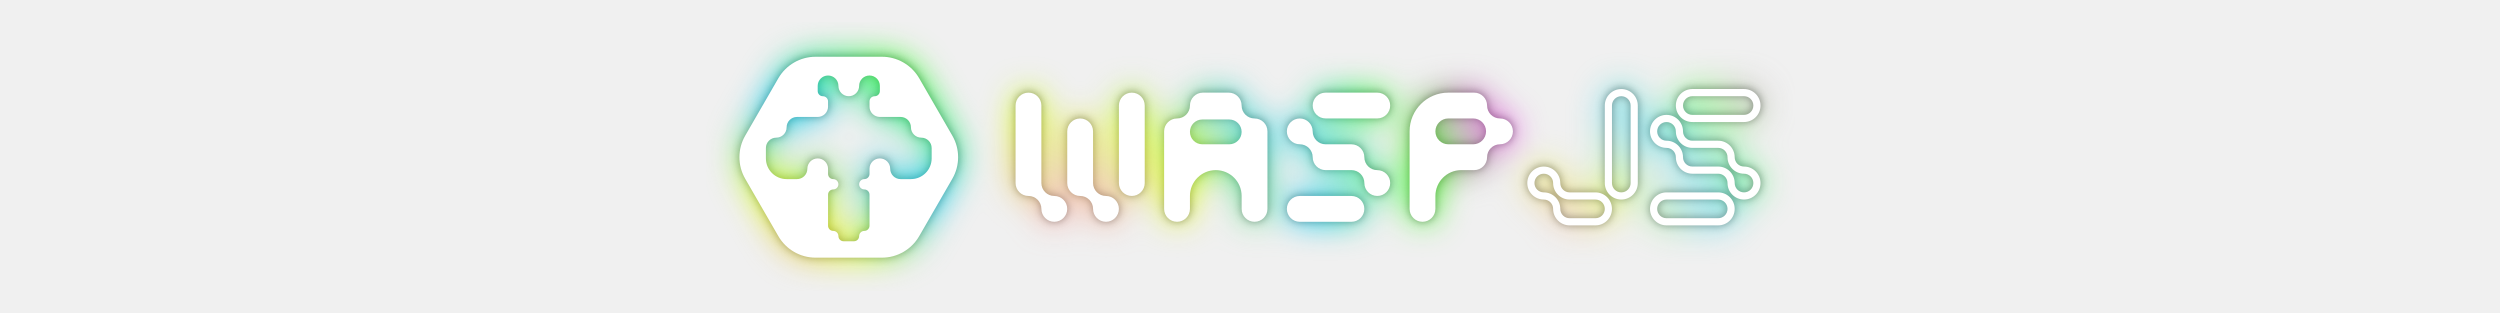
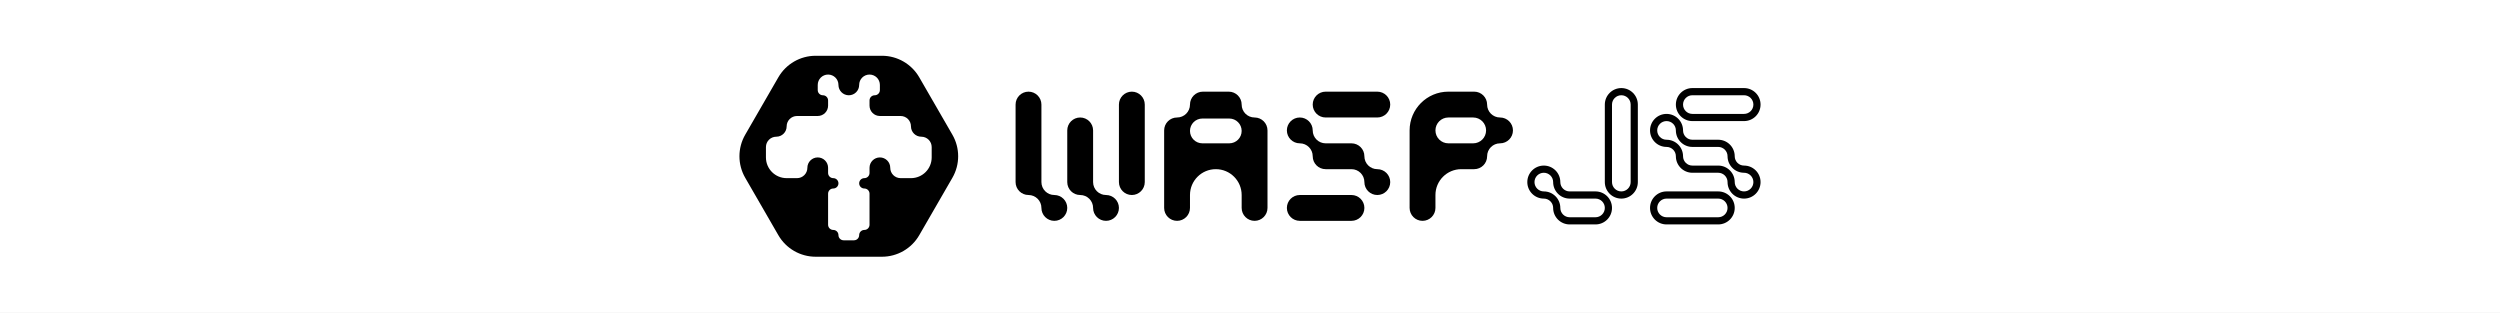
<svg xmlns="http://www.w3.org/2000/svg" width="1200" height="150" viewBox="0 0 1200 150" fill="none">
-   <g filter="url(#filter0_f_187_247)">
-     <path fill-rule="evenodd" clip-rule="evenodd" d="M357.769 64.895C354.077 71.29 354.077 79.169 357.769 85.565L373.681 113.124C377.373 119.52 384.197 123.459 391.582 123.459H423.405C430.79 123.459 437.613 119.52 441.306 113.124L457.217 85.565C460.91 79.169 460.91 71.29 457.217 64.895L441.306 37.335C437.613 30.94 430.79 27 423.405 27H391.582C384.197 27 377.373 30.94 373.681 37.335L357.769 64.895ZM397.552 36.016C394.806 36.016 392.58 38.242 392.58 40.988V43.474C392.58 44.847 393.693 45.961 395.066 45.961C396.439 45.961 397.552 47.074 397.552 48.447V50.933C397.552 53.679 395.326 55.905 392.58 55.905H382.635C379.889 55.905 377.663 58.132 377.663 60.878C377.663 63.624 375.437 65.85 372.69 65.85C369.944 65.85 367.718 68.076 367.718 70.823V75.795C367.718 81.287 372.17 85.74 377.663 85.74H382.635C385.381 85.74 387.608 83.513 387.608 80.767C387.608 78.021 389.834 75.795 392.58 75.795C395.326 75.795 397.552 78.021 397.552 80.767V83.254C397.552 84.627 398.665 85.74 400.039 85.74C401.412 85.74 402.525 86.853 402.525 88.226C402.525 89.599 401.412 90.712 400.039 90.712C398.665 90.712 397.552 91.825 397.552 93.198V108.116C397.552 109.489 398.665 110.602 400.039 110.602C401.412 110.602 402.525 111.715 402.525 113.088C402.525 114.461 403.638 115.574 405.011 115.574H409.983C411.356 115.574 412.47 114.461 412.47 113.088C412.47 111.715 413.583 110.602 414.956 110.602C416.329 110.602 417.442 109.489 417.442 108.116V93.198C417.442 91.825 416.329 90.712 414.956 90.712C413.583 90.712 412.47 89.599 412.47 88.226C412.47 86.853 413.583 85.74 414.956 85.74C416.329 85.74 417.442 84.627 417.442 83.254V80.767C417.442 78.021 419.668 75.795 422.414 75.795C425.161 75.795 427.387 78.021 427.387 80.767C427.387 83.513 429.613 85.74 432.359 85.74H437.332C442.824 85.74 447.276 81.287 447.276 75.795V70.823C447.276 68.076 445.05 65.85 442.304 65.85C439.558 65.85 437.332 63.624 437.332 60.878C437.332 58.132 435.105 55.905 432.359 55.905H422.414C419.668 55.905 417.442 53.679 417.442 50.933V48.447C417.442 47.074 418.555 45.961 419.928 45.961C421.301 45.961 422.414 44.847 422.414 43.474V40.988C422.414 38.242 420.188 36.016 417.442 36.016C414.696 36.016 412.47 38.242 412.47 40.988C412.47 43.734 410.243 45.961 407.497 45.961C404.751 45.961 402.525 43.734 402.525 40.988C402.525 38.242 400.299 36.016 397.552 36.016Z" fill="black" fill-opacity="0.5" />
-     <path d="M682.88 106.235C679.456 106.235 676.679 103.458 676.679 100.034V62.828C676.679 52.554 685.008 44.225 695.282 44.225H707.684C711.109 44.225 713.885 47.001 713.885 50.426C713.885 53.851 716.661 56.627 720.086 56.627C723.511 56.627 726.287 59.403 726.287 62.828C726.287 66.253 723.511 69.029 720.086 69.029C716.661 69.029 713.885 71.805 713.885 75.23C713.885 78.654 711.109 81.431 707.684 81.431H701.483C694.634 81.431 689.081 86.983 689.081 93.833V100.034C689.081 103.458 686.305 106.235 682.88 106.235ZM689.081 62.828C689.081 66.253 691.858 69.029 695.282 69.029H707.188C710.613 69.029 713.389 66.253 713.389 62.828C713.389 59.403 710.613 56.627 707.188 56.627H695.282C691.858 56.627 689.081 59.403 689.081 62.828Z" fill="black" fill-opacity="0.5" />
-     <path d="M636.372 56.627C632.947 56.627 630.171 53.851 630.171 50.426C630.171 47.001 632.947 44.225 636.372 44.225H661.176C664.6 44.225 667.377 47.001 667.377 50.426C667.377 53.851 664.6 56.627 661.176 56.627H636.372ZM661.176 93.833C657.751 93.833 654.975 91.056 654.975 87.632C654.975 84.207 652.198 81.431 648.774 81.431H636.372C632.947 81.431 630.171 78.654 630.171 75.23C630.171 71.805 627.394 69.029 623.97 69.029C620.545 69.029 617.769 66.253 617.769 62.828C617.769 59.403 620.545 56.627 623.97 56.627C627.394 56.627 630.171 59.403 630.171 62.828C630.171 66.253 632.947 69.029 636.372 69.029H648.774C652.198 69.029 654.975 71.805 654.975 75.23C654.975 78.654 657.751 81.431 661.176 81.431C664.6 81.431 667.377 84.207 667.377 87.632C667.377 91.056 664.6 93.833 661.176 93.833ZM623.97 106.235C620.545 106.235 617.769 103.458 617.769 100.034C617.769 96.609 620.545 93.833 623.97 93.833H648.774C652.198 93.833 654.975 96.609 654.975 100.034C654.975 103.458 652.198 106.235 648.774 106.235H623.97Z" fill="black" fill-opacity="0.5" />
-     <path d="M565.059 106.235C561.634 106.235 558.858 103.458 558.858 100.034V62.828C558.858 59.403 561.634 56.627 565.059 56.627C568.484 56.627 571.26 53.851 571.26 50.426C571.26 47.001 574.036 44.225 577.461 44.225H589.863C593.288 44.225 596.064 47.001 596.064 50.426C596.064 53.851 598.84 56.627 602.265 56.627C605.69 56.627 608.466 59.403 608.466 62.828V100.034C608.466 103.458 605.69 106.235 602.265 106.235C598.84 106.235 596.064 103.458 596.064 100.034V93.833C596.064 86.983 590.511 81.431 583.662 81.431C576.813 81.431 571.26 86.983 571.26 93.833V100.034C571.26 103.458 568.484 106.235 565.059 106.235ZM571.26 63.076C571.26 66.364 573.925 69.029 577.213 69.029H590.111C593.399 69.029 596.064 66.364 596.064 63.076C596.064 59.788 593.399 57.123 590.111 57.123H577.213C573.925 57.123 571.26 59.788 571.26 63.076Z" fill="black" fill-opacity="0.5" />
-     <path d="M506.151 106.235C502.726 106.235 499.95 103.458 499.95 100.034C499.95 96.609 497.174 93.833 493.749 93.833C490.324 93.833 487.548 91.056 487.548 87.632V50.426C487.548 47.001 490.324 44.225 493.749 44.225C497.174 44.225 499.95 47.001 499.95 50.426V87.632C499.95 91.056 502.726 93.833 506.151 93.833C509.575 93.833 512.352 96.609 512.352 100.034C512.352 103.458 509.575 106.235 506.151 106.235ZM543.357 93.833C539.932 93.833 537.156 91.056 537.156 87.632V50.426C537.156 47.001 539.932 44.225 543.357 44.225C546.781 44.225 549.557 47.001 549.557 50.426V87.632C549.557 91.056 546.781 93.833 543.357 93.833ZM530.955 106.235C527.53 106.235 524.754 103.458 524.754 100.034C524.754 96.609 521.977 93.833 518.553 93.833C515.128 93.833 512.352 91.056 512.352 87.632V62.828C512.352 59.403 515.128 56.627 518.553 56.627C521.977 56.627 524.754 59.403 524.754 62.828V87.632C524.754 91.056 527.53 93.833 530.955 93.833C534.379 93.833 537.156 96.609 537.156 100.034C537.156 103.458 534.379 106.235 530.955 106.235Z" fill="black" fill-opacity="0.5" />
-     <path fill-rule="evenodd" clip-rule="evenodd" d="M778.307 45.947C775.834 45.947 773.828 47.953 773.828 50.426V87.632C773.828 90.105 775.834 92.11 778.307 92.11C780.78 92.11 782.785 90.105 782.785 87.632V50.426C782.785 47.953 780.78 45.947 778.307 45.947ZM770.384 50.426C770.384 46.05 773.931 42.502 778.307 42.502C782.683 42.502 786.23 46.05 786.23 50.426V87.632C786.23 92.008 782.683 95.555 778.307 95.555C773.931 95.555 770.384 92.008 770.384 87.632V50.426ZM812.41 45.947C809.937 45.947 807.932 47.953 807.932 50.426C807.932 52.899 809.937 54.904 812.41 54.904H837.214C839.687 54.904 841.692 52.899 841.692 50.426C841.692 47.953 839.687 45.947 837.214 45.947H812.41ZM804.487 50.426C804.487 46.05 808.034 42.502 812.41 42.502H837.214C841.59 42.502 845.137 46.05 845.137 50.426C845.137 54.802 841.59 58.349 837.214 58.349H812.41C808.034 58.349 804.487 54.802 804.487 50.426ZM800.008 58.349C797.535 58.349 795.53 60.354 795.53 62.828C795.53 65.301 797.535 67.306 800.008 67.306C804.384 67.306 807.932 70.854 807.932 75.23C807.932 77.703 809.937 79.708 812.41 79.708H824.812C829.188 79.708 832.736 83.256 832.736 87.632C832.736 90.105 834.741 92.11 837.214 92.11C839.687 92.11 841.692 90.105 841.692 87.632C841.692 85.158 839.687 83.153 837.214 83.153C832.838 83.153 829.291 79.606 829.291 75.23C829.291 72.756 827.285 70.751 824.812 70.751H812.41C808.034 70.751 804.487 67.204 804.487 62.828C804.487 60.354 802.482 58.349 800.008 58.349ZM792.085 62.828C792.085 58.452 795.632 54.904 800.008 54.904C804.384 54.904 807.932 58.452 807.932 62.828C807.932 65.301 809.937 67.306 812.41 67.306H824.812C829.188 67.306 832.736 70.854 832.736 75.23C832.736 77.703 834.741 79.708 837.214 79.708C841.59 79.708 845.137 83.256 845.137 87.632C845.137 92.008 841.59 95.555 837.214 95.555C832.838 95.555 829.291 92.008 829.291 87.632C829.291 85.158 827.285 83.153 824.812 83.153H812.41C808.034 83.153 804.487 79.606 804.487 75.23C804.487 72.756 802.482 70.751 800.008 70.751C795.632 70.751 792.085 67.204 792.085 62.828ZM741.101 83.153C738.628 83.153 736.623 85.158 736.623 87.632C736.623 90.105 738.628 92.11 741.101 92.11C745.477 92.11 749.025 95.658 749.025 100.034C749.025 102.507 751.03 104.512 753.503 104.512H765.905C768.378 104.512 770.384 102.507 770.384 100.034C770.384 97.56 768.378 95.555 765.905 95.555H753.503C749.127 95.555 745.58 92.008 745.58 87.632C745.58 85.158 743.575 83.153 741.101 83.153ZM733.178 87.632C733.178 83.256 736.725 79.708 741.101 79.708C745.477 79.708 749.025 83.256 749.025 87.632C749.025 90.105 751.03 92.11 753.503 92.11H765.905C770.281 92.11 773.828 95.658 773.828 100.034C773.828 104.41 770.281 107.957 765.905 107.957H753.503C749.127 107.957 745.58 104.41 745.58 100.034C745.58 97.56 743.575 95.555 741.101 95.555C736.725 95.555 733.178 92.008 733.178 87.632ZM800.008 95.555C797.535 95.555 795.53 97.56 795.53 100.034C795.53 102.507 797.535 104.512 800.008 104.512H824.812C827.285 104.512 829.291 102.507 829.291 100.034C829.291 97.56 827.285 95.555 824.812 95.555H800.008ZM792.085 100.034C792.085 95.658 795.632 92.11 800.008 92.11H824.812C829.188 92.11 832.736 95.658 832.736 100.034C832.736 104.41 829.188 107.957 824.812 107.957H800.008C795.632 107.957 792.085 104.41 792.085 100.034Z" fill="black" fill-opacity="0.5" />
-   </g>
-   <g filter="url(#filter1_f_187_247)">
-     <path fill-rule="evenodd" clip-rule="evenodd" d="M357.769 64.895C354.077 71.29 354.077 79.169 357.769 85.565L373.681 113.124C377.373 119.52 384.197 123.459 391.582 123.459H423.405C430.79 123.459 437.613 119.52 441.306 113.124L457.217 85.565C460.91 79.169 460.91 71.29 457.217 64.895L441.306 37.335C437.613 30.94 430.79 27 423.405 27H391.582C384.197 27 377.373 30.94 373.681 37.335L357.769 64.895ZM397.552 36.016C394.806 36.016 392.58 38.242 392.58 40.988V43.474C392.58 44.847 393.693 45.961 395.066 45.961C396.439 45.961 397.552 47.074 397.552 48.447V50.933C397.552 53.679 395.326 55.905 392.58 55.905H382.635C379.889 55.905 377.663 58.132 377.663 60.878C377.663 63.624 375.437 65.85 372.69 65.85C369.944 65.85 367.718 68.076 367.718 70.823V75.795C367.718 81.287 372.17 85.74 377.663 85.74H382.635C385.381 85.74 387.608 83.513 387.608 80.767C387.608 78.021 389.834 75.795 392.58 75.795C395.326 75.795 397.552 78.021 397.552 80.767V83.254C397.552 84.627 398.665 85.74 400.039 85.74C401.412 85.74 402.525 86.853 402.525 88.226C402.525 89.599 401.412 90.712 400.039 90.712C398.665 90.712 397.552 91.825 397.552 93.198V108.116C397.552 109.489 398.665 110.602 400.039 110.602C401.412 110.602 402.525 111.715 402.525 113.088C402.525 114.461 403.638 115.574 405.011 115.574H409.983C411.356 115.574 412.47 114.461 412.47 113.088C412.47 111.715 413.583 110.602 414.956 110.602C416.329 110.602 417.442 109.489 417.442 108.116V93.198C417.442 91.825 416.329 90.712 414.956 90.712C413.583 90.712 412.47 89.599 412.47 88.226C412.47 86.853 413.583 85.74 414.956 85.74C416.329 85.74 417.442 84.627 417.442 83.254V80.767C417.442 78.021 419.668 75.795 422.414 75.795C425.161 75.795 427.387 78.021 427.387 80.767C427.387 83.513 429.613 85.74 432.359 85.74H437.332C442.824 85.74 447.276 81.287 447.276 75.795V70.823C447.276 68.076 445.05 65.85 442.304 65.85C439.558 65.85 437.332 63.624 437.332 60.878C437.332 58.132 435.105 55.905 432.359 55.905H422.414C419.668 55.905 417.442 53.679 417.442 50.933V48.447C417.442 47.074 418.555 45.961 419.928 45.961C421.301 45.961 422.414 44.847 422.414 43.474V40.988C422.414 38.242 420.188 36.016 417.442 36.016C414.696 36.016 412.47 38.242 412.47 40.988C412.47 43.734 410.243 45.961 407.497 45.961C404.751 45.961 402.525 43.734 402.525 40.988C402.525 38.242 400.299 36.016 397.552 36.016Z" fill="url(#paint0_radial_187_247)" />
-     <path d="M682.88 106.235C679.456 106.235 676.679 103.458 676.679 100.034V62.828C676.679 52.554 685.008 44.225 695.282 44.225H707.684C711.109 44.225 713.885 47.001 713.885 50.426C713.885 53.851 716.661 56.627 720.086 56.627C723.511 56.627 726.287 59.403 726.287 62.828C726.287 66.253 723.511 69.029 720.086 69.029C716.661 69.029 713.885 71.805 713.885 75.23C713.885 78.654 711.109 81.431 707.684 81.431H701.483C694.634 81.431 689.081 86.983 689.081 93.833V100.034C689.081 103.458 686.305 106.235 682.88 106.235ZM689.081 62.828C689.081 66.253 691.858 69.029 695.282 69.029H707.188C710.613 69.029 713.389 66.253 713.389 62.828C713.389 59.403 710.613 56.627 707.188 56.627H695.282C691.858 56.627 689.081 59.403 689.081 62.828Z" fill="url(#paint1_radial_187_247)" />
-     <path d="M636.372 56.627C632.947 56.627 630.171 53.851 630.171 50.426C630.171 47.001 632.947 44.225 636.372 44.225H661.176C664.6 44.225 667.377 47.001 667.377 50.426C667.377 53.851 664.6 56.627 661.176 56.627H636.372ZM661.176 93.833C657.751 93.833 654.975 91.056 654.975 87.632C654.975 84.207 652.198 81.431 648.774 81.431H636.372C632.947 81.431 630.171 78.654 630.171 75.23C630.171 71.805 627.394 69.029 623.97 69.029C620.545 69.029 617.769 66.253 617.769 62.828C617.769 59.403 620.545 56.627 623.97 56.627C627.394 56.627 630.171 59.403 630.171 62.828C630.171 66.253 632.947 69.029 636.372 69.029H648.774C652.198 69.029 654.975 71.805 654.975 75.23C654.975 78.654 657.751 81.431 661.176 81.431C664.6 81.431 667.377 84.207 667.377 87.632C667.377 91.056 664.6 93.833 661.176 93.833ZM623.97 106.235C620.545 106.235 617.769 103.458 617.769 100.034C617.769 96.609 620.545 93.833 623.97 93.833H648.774C652.198 93.833 654.975 96.609 654.975 100.034C654.975 103.458 652.198 106.235 648.774 106.235H623.97Z" fill="url(#paint2_radial_187_247)" />
-     <path d="M565.059 106.235C561.634 106.235 558.858 103.458 558.858 100.034V62.828C558.858 59.403 561.634 56.627 565.059 56.627C568.484 56.627 571.26 53.851 571.26 50.426C571.26 47.001 574.036 44.225 577.461 44.225H589.863C593.288 44.225 596.064 47.001 596.064 50.426C596.064 53.851 598.84 56.627 602.265 56.627C605.69 56.627 608.466 59.403 608.466 62.828V100.034C608.466 103.458 605.69 106.235 602.265 106.235C598.84 106.235 596.064 103.458 596.064 100.034V93.833C596.064 86.983 590.511 81.431 583.662 81.431C576.813 81.431 571.26 86.983 571.26 93.833V100.034C571.26 103.458 568.484 106.235 565.059 106.235ZM571.26 63.076C571.26 66.364 573.925 69.029 577.213 69.029H590.111C593.399 69.029 596.064 66.364 596.064 63.076C596.064 59.788 593.399 57.123 590.111 57.123H577.213C573.925 57.123 571.26 59.788 571.26 63.076Z" fill="url(#paint3_radial_187_247)" />
-     <path d="M506.151 106.235C502.726 106.235 499.95 103.458 499.95 100.034C499.95 96.609 497.174 93.833 493.749 93.833C490.324 93.833 487.548 91.056 487.548 87.632V50.426C487.548 47.001 490.324 44.225 493.749 44.225C497.174 44.225 499.95 47.001 499.95 50.426V87.632C499.95 91.056 502.726 93.833 506.151 93.833C509.575 93.833 512.352 96.609 512.352 100.034C512.352 103.458 509.575 106.235 506.151 106.235ZM543.357 93.833C539.932 93.833 537.156 91.056 537.156 87.632V50.426C537.156 47.001 539.932 44.225 543.357 44.225C546.781 44.225 549.557 47.001 549.557 50.426V87.632C549.557 91.056 546.781 93.833 543.357 93.833ZM530.955 106.235C527.53 106.235 524.754 103.458 524.754 100.034C524.754 96.609 521.977 93.833 518.553 93.833C515.128 93.833 512.352 91.056 512.352 87.632V62.828C512.352 59.403 515.128 56.627 518.553 56.627C521.977 56.627 524.754 59.403 524.754 62.828V87.632C524.754 91.056 527.53 93.833 530.955 93.833C534.379 93.833 537.156 96.609 537.156 100.034C537.156 103.458 534.379 106.235 530.955 106.235Z" fill="url(#paint4_radial_187_247)" />
-     <path fill-rule="evenodd" clip-rule="evenodd" d="M778.307 45.947C775.834 45.947 773.828 47.953 773.828 50.426V87.632C773.828 90.105 775.834 92.11 778.307 92.11C780.78 92.11 782.785 90.105 782.785 87.632V50.426C782.785 47.953 780.78 45.947 778.307 45.947ZM770.384 50.426C770.384 46.05 773.931 42.502 778.307 42.502C782.683 42.502 786.23 46.05 786.23 50.426V87.632C786.23 92.008 782.683 95.555 778.307 95.555C773.931 95.555 770.384 92.008 770.384 87.632V50.426ZM812.41 45.947C809.937 45.947 807.932 47.953 807.932 50.426C807.932 52.899 809.937 54.904 812.41 54.904H837.214C839.687 54.904 841.692 52.899 841.692 50.426C841.692 47.953 839.687 45.947 837.214 45.947H812.41ZM804.487 50.426C804.487 46.05 808.034 42.502 812.41 42.502H837.214C841.59 42.502 845.137 46.05 845.137 50.426C845.137 54.802 841.59 58.349 837.214 58.349H812.41C808.034 58.349 804.487 54.802 804.487 50.426ZM800.008 58.349C797.535 58.349 795.53 60.354 795.53 62.828C795.53 65.301 797.535 67.306 800.008 67.306C804.384 67.306 807.932 70.854 807.932 75.23C807.932 77.703 809.937 79.708 812.41 79.708H824.812C829.188 79.708 832.736 83.256 832.736 87.632C832.736 90.105 834.741 92.11 837.214 92.11C839.687 92.11 841.692 90.105 841.692 87.632C841.692 85.158 839.687 83.153 837.214 83.153C832.838 83.153 829.291 79.606 829.291 75.23C829.291 72.756 827.285 70.751 824.812 70.751H812.41C808.034 70.751 804.487 67.204 804.487 62.828C804.487 60.354 802.482 58.349 800.008 58.349ZM792.085 62.828C792.085 58.452 795.632 54.904 800.008 54.904C804.384 54.904 807.932 58.452 807.932 62.828C807.932 65.301 809.937 67.306 812.41 67.306H824.812C829.188 67.306 832.736 70.854 832.736 75.23C832.736 77.703 834.741 79.708 837.214 79.708C841.59 79.708 845.137 83.256 845.137 87.632C845.137 92.008 841.59 95.555 837.214 95.555C832.838 95.555 829.291 92.008 829.291 87.632C829.291 85.158 827.285 83.153 824.812 83.153H812.41C808.034 83.153 804.487 79.606 804.487 75.23C804.487 72.756 802.482 70.751 800.008 70.751C795.632 70.751 792.085 67.204 792.085 62.828ZM741.101 83.153C738.628 83.153 736.623 85.158 736.623 87.632C736.623 90.105 738.628 92.11 741.101 92.11C745.477 92.11 749.025 95.658 749.025 100.034C749.025 102.507 751.03 104.512 753.503 104.512H765.905C768.378 104.512 770.384 102.507 770.384 100.034C770.384 97.56 768.378 95.555 765.905 95.555H753.503C749.127 95.555 745.58 92.008 745.58 87.632C745.58 85.158 743.575 83.153 741.101 83.153ZM733.178 87.632C733.178 83.256 736.725 79.708 741.101 79.708C745.477 79.708 749.025 83.256 749.025 87.632C749.025 90.105 751.03 92.11 753.503 92.11H765.905C770.281 92.11 773.828 95.658 773.828 100.034C773.828 104.41 770.281 107.957 765.905 107.957H753.503C749.127 107.957 745.58 104.41 745.58 100.034C745.58 97.56 743.575 95.555 741.101 95.555C736.725 95.555 733.178 92.008 733.178 87.632ZM800.008 95.555C797.535 95.555 795.53 97.56 795.53 100.034C795.53 102.507 797.535 104.512 800.008 104.512H824.812C827.285 104.512 829.291 102.507 829.291 100.034C829.291 97.56 827.285 95.555 824.812 95.555H800.008ZM792.085 100.034C792.085 95.658 795.632 92.11 800.008 92.11H824.812C829.188 92.11 832.736 95.658 832.736 100.034C832.736 104.41 829.188 107.957 824.812 107.957H800.008C795.632 107.957 792.085 104.41 792.085 100.034Z" fill="url(#paint5_radial_187_247)" />
-   </g>
-   <path fill-rule="evenodd" clip-rule="evenodd" d="M357.685 65.125C353.993 71.52 353.993 79.399 357.685 85.794L373.597 113.354C377.289 119.75 384.113 123.689 391.498 123.689H423.321C430.706 123.689 437.529 119.75 441.222 113.354L457.133 85.794C460.826 79.399 460.826 71.52 457.133 65.125L441.222 37.565C437.529 31.169 430.706 27.23 423.321 27.23H391.498C384.113 27.23 377.289 31.169 373.597 37.565L357.685 65.125ZM397.468 36.245C394.722 36.245 392.496 38.472 392.496 41.218V43.704C392.496 45.077 393.609 46.19 394.982 46.19C396.355 46.19 397.468 47.303 397.468 48.676V51.163C397.468 53.909 395.242 56.135 392.496 56.135H382.551C379.805 56.135 377.579 58.361 377.579 61.108C377.579 63.854 375.353 66.08 372.606 66.08C369.86 66.08 367.634 68.306 367.634 71.052V76.025C367.634 81.517 372.086 85.969 377.579 85.969H382.551C385.297 85.969 387.524 83.743 387.524 80.997C387.524 78.251 389.75 76.025 392.496 76.025C395.242 76.025 397.468 78.251 397.468 80.997V83.483C397.468 84.856 398.582 85.969 399.955 85.969C401.328 85.969 402.441 87.083 402.441 88.456C402.441 89.829 401.328 90.942 399.955 90.942C398.582 90.942 397.468 92.055 397.468 93.428V108.345C397.468 109.718 398.582 110.832 399.955 110.832C401.328 110.832 402.441 111.945 402.441 113.318C402.441 114.691 403.554 115.804 404.927 115.804H409.899C411.272 115.804 412.386 114.691 412.386 113.318C412.386 111.945 413.499 110.832 414.872 110.832C416.245 110.832 417.358 109.718 417.358 108.345V93.428C417.358 92.055 416.245 90.942 414.872 90.942C413.499 90.942 412.386 89.829 412.386 88.456C412.386 87.083 413.499 85.969 414.872 85.969C416.245 85.969 417.358 84.856 417.358 83.483V80.997C417.358 78.251 419.584 76.025 422.33 76.025C425.077 76.025 427.303 78.251 427.303 80.997C427.303 83.743 429.529 85.969 432.275 85.969H437.248C442.74 85.969 447.192 81.517 447.192 76.025V71.052C447.192 68.306 444.966 66.08 442.22 66.08C439.474 66.08 437.248 63.854 437.248 61.108C437.248 58.361 435.021 56.135 432.275 56.135H422.33C419.584 56.135 417.358 53.909 417.358 51.163V48.676C417.358 47.303 418.471 46.19 419.844 46.19C421.217 46.19 422.33 45.077 422.33 43.704V41.218C422.33 38.472 420.104 36.245 417.358 36.245C414.612 36.245 412.386 38.472 412.386 41.218C412.386 43.964 410.159 46.19 407.413 46.19C404.667 46.19 402.441 43.964 402.441 41.218C402.441 38.472 400.215 36.245 397.468 36.245Z" fill="white" />
-   <path d="M682.797 106.464C679.372 106.464 676.596 103.688 676.596 100.263V63.058C676.596 52.783 684.924 44.455 695.199 44.455H707.6C711.025 44.455 713.801 47.231 713.801 50.656C713.801 54.08 716.578 56.857 720.002 56.857C723.427 56.857 726.203 59.633 726.203 63.058C726.203 66.482 723.427 69.259 720.002 69.259C716.578 69.259 713.801 72.035 713.801 75.46C713.801 78.884 711.025 81.66 707.6 81.66H701.4C694.55 81.66 688.998 87.213 688.998 94.062V100.263C688.998 103.688 686.221 106.464 682.797 106.464ZM688.998 63.058C688.998 66.482 691.774 69.259 695.199 69.259H707.104C710.529 69.259 713.305 66.482 713.305 63.058C713.305 59.633 710.529 56.857 707.104 56.857H695.199C691.774 56.857 688.998 59.633 688.998 63.058Z" fill="white" />
-   <path d="M636.288 56.857C632.863 56.857 630.087 54.08 630.087 50.656C630.087 47.231 632.863 44.455 636.288 44.455H661.092C664.516 44.455 667.293 47.231 667.293 50.656C667.293 54.08 664.516 56.857 661.092 56.857H636.288ZM661.092 94.062C657.667 94.062 654.891 91.286 654.891 87.862C654.891 84.437 652.115 81.66 648.69 81.66H636.288C632.863 81.66 630.087 78.884 630.087 75.46C630.087 72.035 627.311 69.259 623.886 69.259C620.461 69.259 617.685 66.482 617.685 63.058C617.685 59.633 620.461 56.857 623.886 56.857C627.311 56.857 630.087 59.633 630.087 63.058C630.087 66.482 632.863 69.259 636.288 69.259H648.69C652.115 69.259 654.891 72.035 654.891 75.46C654.891 78.884 657.667 81.66 661.092 81.66C664.516 81.66 667.293 84.437 667.293 87.862C667.293 91.286 664.516 94.062 661.092 94.062ZM623.886 106.464C620.461 106.464 617.685 103.688 617.685 100.263C617.685 96.839 620.461 94.062 623.886 94.062H648.69C652.115 94.062 654.891 96.839 654.891 100.263C654.891 103.688 652.115 106.464 648.69 106.464H623.886Z" fill="white" />
-   <path d="M564.975 106.464C561.551 106.464 558.774 103.688 558.774 100.263V63.058C558.774 59.633 561.551 56.857 564.975 56.857C568.4 56.857 571.176 54.08 571.176 50.656C571.176 47.231 573.953 44.455 577.377 44.455H589.779C593.204 44.455 595.98 47.231 595.98 50.656C595.98 54.08 598.756 56.857 602.181 56.857C605.606 56.857 608.382 59.633 608.382 63.058V100.263C608.382 103.688 605.606 106.464 602.181 106.464C598.756 106.464 595.98 103.688 595.98 100.263V94.062C595.98 87.213 590.428 81.66 583.578 81.66C576.729 81.66 571.176 87.213 571.176 94.062V100.263C571.176 103.688 568.4 106.464 564.975 106.464ZM571.176 63.306C571.176 66.593 573.841 69.259 577.129 69.259H590.027C593.315 69.259 595.98 66.593 595.98 63.306C595.98 60.018 593.315 57.353 590.027 57.353H577.129C573.841 57.353 571.176 60.018 571.176 63.306Z" fill="white" />
-   <path d="M506.067 106.464C502.642 106.464 499.866 103.688 499.866 100.263C499.866 96.839 497.09 94.062 493.665 94.062C490.24 94.062 487.464 91.286 487.464 87.862V50.656C487.464 47.231 490.24 44.455 493.665 44.455C497.09 44.455 499.866 47.231 499.866 50.656V87.862C499.866 91.286 502.642 94.062 506.067 94.062C509.491 94.062 512.268 96.839 512.268 100.263C512.268 103.688 509.491 106.464 506.067 106.464ZM543.273 94.062C539.848 94.062 537.072 91.286 537.072 87.862V50.656C537.072 47.231 539.848 44.455 543.273 44.455C546.697 44.455 549.474 47.231 549.474 50.656V87.862C549.474 91.286 546.697 94.062 543.273 94.062ZM530.871 106.464C527.446 106.464 524.67 103.688 524.67 100.263C524.67 96.839 521.893 94.062 518.469 94.062C515.044 94.062 512.268 91.286 512.268 87.862V63.058C512.268 59.633 515.044 56.857 518.469 56.857C521.893 56.857 524.67 59.633 524.67 63.058V87.862C524.67 91.286 527.446 94.062 530.871 94.062C534.295 94.062 537.072 96.839 537.072 100.263C537.072 103.688 534.295 106.464 530.871 106.464Z" fill="white" />
-   <path fill-rule="evenodd" clip-rule="evenodd" d="M778.223 46.177C775.75 46.177 773.745 48.182 773.745 50.656V87.862C773.745 90.335 775.75 92.34 778.223 92.34C780.696 92.34 782.702 90.335 782.702 87.862V50.656C782.702 48.182 780.696 46.177 778.223 46.177ZM770.3 50.656C770.3 46.28 773.847 42.732 778.223 42.732C782.599 42.732 786.147 46.28 786.147 50.656V87.862C786.147 92.237 782.599 95.785 778.223 95.785C773.847 95.785 770.3 92.237 770.3 87.862V50.656ZM812.326 46.177C809.853 46.177 807.848 48.182 807.848 50.656C807.848 53.129 809.853 55.134 812.326 55.134H837.13C839.604 55.134 841.609 53.129 841.609 50.656C841.609 48.182 839.604 46.177 837.13 46.177H812.326ZM804.403 50.656C804.403 46.28 807.95 42.732 812.326 42.732H837.13C841.506 42.732 845.054 46.28 845.054 50.656C845.054 55.032 841.506 58.579 837.13 58.579H812.326C807.95 58.579 804.403 55.032 804.403 50.656ZM799.924 58.579C797.451 58.579 795.446 60.584 795.446 63.058C795.446 65.531 797.451 67.536 799.924 67.536C804.3 67.536 807.848 71.084 807.848 75.46C807.848 77.933 809.853 79.938 812.326 79.938H824.728C829.104 79.938 832.652 83.486 832.652 87.862C832.652 90.335 834.657 92.34 837.13 92.34C839.604 92.34 841.609 90.335 841.609 87.862C841.609 85.388 839.604 83.383 837.13 83.383C832.754 83.383 829.207 79.835 829.207 75.46C829.207 72.986 827.202 70.981 824.728 70.981H812.326C807.95 70.981 804.403 67.434 804.403 63.058C804.403 60.584 802.398 58.579 799.924 58.579ZM792.001 63.058C792.001 58.682 795.548 55.134 799.924 55.134C804.3 55.134 807.848 58.682 807.848 63.058C807.848 65.531 809.853 67.536 812.326 67.536H824.728C829.104 67.536 832.652 71.084 832.652 75.46C832.652 77.933 834.657 79.938 837.13 79.938C841.506 79.938 845.054 83.486 845.054 87.862C845.054 92.237 841.506 95.785 837.13 95.785C832.754 95.785 829.207 92.237 829.207 87.862C829.207 85.388 827.202 83.383 824.728 83.383H812.326C807.95 83.383 804.403 79.835 804.403 75.46C804.403 72.986 802.398 70.981 799.924 70.981C795.548 70.981 792.001 67.434 792.001 63.058ZM741.017 83.383C738.544 83.383 736.539 85.388 736.539 87.862C736.539 90.335 738.544 92.34 741.017 92.34C745.393 92.34 748.941 95.887 748.941 100.263C748.941 102.737 750.946 104.742 753.419 104.742H765.821C768.294 104.742 770.3 102.737 770.3 100.263C770.3 97.79 768.294 95.785 765.821 95.785H753.419C749.043 95.785 745.496 92.237 745.496 87.862C745.496 85.388 743.491 83.383 741.017 83.383ZM733.094 87.862C733.094 83.486 736.641 79.938 741.017 79.938C745.393 79.938 748.941 83.486 748.941 87.862C748.941 90.335 750.946 92.34 753.419 92.34H765.821C770.197 92.34 773.745 95.887 773.745 100.263C773.745 104.639 770.197 108.187 765.821 108.187H753.419C749.043 108.187 745.496 104.639 745.496 100.263C745.496 97.79 743.491 95.785 741.017 95.785C736.641 95.785 733.094 92.237 733.094 87.862ZM799.924 95.785C797.451 95.785 795.446 97.79 795.446 100.263C795.446 102.737 797.451 104.742 799.924 104.742H824.728C827.202 104.742 829.207 102.737 829.207 100.263C829.207 97.79 827.202 95.785 824.728 95.785H799.924ZM792.001 100.263C792.001 95.887 795.548 92.34 799.924 92.34H824.728C829.104 92.34 832.652 95.887 832.652 100.263C832.652 104.639 829.104 108.187 824.728 108.187H799.924C795.548 108.187 792.001 104.639 792.001 100.263Z" fill="white" />
-   <defs>
-     <filter id="filter0_f_187_247" x="351" y="23" width="498.138" height="104.459" filterUnits="userSpaceOnUse" color-interpolation-filters="sRGB">
-       <feFlood flood-opacity="0" result="BackgroundImageFix" />
-       <feBlend mode="normal" in="SourceGraphic" in2="BackgroundImageFix" result="shape" />
-       <feGaussianBlur stdDeviation="2" result="effect1_foregroundBlur_187_247" />
-     </filter>
-     <filter id="filter1_f_187_247" x="339" y="11" width="522.138" height="128.459" filterUnits="userSpaceOnUse" color-interpolation-filters="sRGB">
-       <feFlood flood-opacity="0" result="BackgroundImageFix" />
-       <feBlend mode="normal" in="SourceGraphic" in2="BackgroundImageFix" result="shape" />
-       <feGaussianBlur stdDeviation="8" result="effect1_foregroundBlur_187_247" />
-     </filter>
-     <radialGradient id="paint0_radial_187_247" cx="0" cy="0" r="1" gradientUnits="userSpaceOnUse" gradientTransform="translate(368.387 139) rotate(-58.7467) scale(168.444 238.048)">
-       <stop stop-color="#FF6EC7" />
-       <stop offset="0.25" stop-color="#D9FF00" />
-       <stop offset="0.5" stop-color="#00C4FF" />
-       <stop offset="0.75" stop-color="#39FF14" />
-       <stop offset="1" stop-color="#FF00FF" />
-     </radialGradient>
-     <radialGradient id="paint1_radial_187_247" cx="0" cy="0" r="1" gradientUnits="userSpaceOnUse" gradientTransform="translate(517.991 116.225) rotate(-24.9767) scale(219.234 267.373)">
-       <stop stop-color="#FF6EC7" />
-       <stop offset="0.25" stop-color="#D9FF00" />
-       <stop offset="0.5" stop-color="#00C4FF" />
-       <stop offset="0.75" stop-color="#39FF14" />
-       <stop offset="1" stop-color="#FF00FF" />
-     </radialGradient>
-     <radialGradient id="paint2_radial_187_247" cx="0" cy="0" r="1" gradientUnits="userSpaceOnUse" gradientTransform="translate(517.991 116.225) rotate(-24.9767) scale(219.234 267.373)">
-       <stop stop-color="#FF6EC7" />
-       <stop offset="0.25" stop-color="#D9FF00" />
-       <stop offset="0.5" stop-color="#00C4FF" />
-       <stop offset="0.75" stop-color="#39FF14" />
-       <stop offset="1" stop-color="#FF00FF" />
-     </radialGradient>
-     <radialGradient id="paint3_radial_187_247" cx="0" cy="0" r="1" gradientUnits="userSpaceOnUse" gradientTransform="translate(517.991 116.225) rotate(-24.9767) scale(219.234 267.373)">
-       <stop stop-color="#FF6EC7" />
-       <stop offset="0.25" stop-color="#D9FF00" />
-       <stop offset="0.5" stop-color="#00C4FF" />
-       <stop offset="0.75" stop-color="#39FF14" />
-       <stop offset="1" stop-color="#FF00FF" />
-     </radialGradient>
-     <radialGradient id="paint4_radial_187_247" cx="0" cy="0" r="1" gradientUnits="userSpaceOnUse" gradientTransform="translate(517.991 116.225) rotate(-24.9767) scale(219.234 267.373)">
-       <stop stop-color="#FF6EC7" />
-       <stop offset="0.25" stop-color="#D9FF00" />
-       <stop offset="0.5" stop-color="#00C4FF" />
-       <stop offset="0.75" stop-color="#39FF14" />
-       <stop offset="1" stop-color="#FF00FF" />
-     </radialGradient>
-     <radialGradient id="paint5_radial_187_247" cx="0" cy="0" r="1" gradientUnits="userSpaceOnUse" gradientTransform="translate(747.454 118.502) rotate(-46.3553) scale(135.033 214.885)">
-       <stop stop-color="#FF6EC7" />
-       <stop offset="0.25" stop-color="#D9FF00" />
-       <stop offset="0.5" stop-color="#00C4FF" />
-       <stop offset="0.75" stop-color="#39FF14" />
-       <stop offset="1" stop-color="#FF00FF" />
-     </radialGradient>
-   </defs>
+   <rect width="1200" height="150" fill="white" />
+   <path fill-rule="evenodd" clip-rule="evenodd" d="M357.701 64.665C354.009 71.06 354.009 78.94 357.701 85.335L373.613 112.895C377.305 119.29 384.129 123.23 391.513 123.23H423.337C430.721 123.23 437.545 119.29 441.237 112.895L457.149 85.335C460.841 78.94 460.841 71.06 457.149 64.665L441.237 37.105C437.545 30.71 430.721 26.77 423.337 26.77H391.513C384.129 26.77 377.305 30.71 373.613 37.105L357.701 64.665ZM397.484 35.786C394.738 35.786 392.512 38.012 392.512 40.758V43.245C392.512 44.618 393.625 45.731 394.998 45.731C396.371 45.731 397.484 46.844 397.484 48.217V50.703C397.484 53.449 395.258 55.676 392.512 55.676H382.567C379.821 55.676 377.594 57.902 377.594 60.648C377.594 63.394 375.368 65.62 372.622 65.62C369.876 65.62 367.65 67.847 367.65 70.593V75.565C367.65 81.058 372.102 85.51 377.594 85.51H382.567C385.313 85.51 387.539 83.284 387.539 80.538C387.539 77.791 389.765 75.565 392.512 75.565C395.258 75.565 397.484 77.791 397.484 80.538V83.024C397.484 84.397 398.597 85.51 399.97 85.51C401.343 85.51 402.456 86.623 402.456 87.996C402.456 89.369 401.343 90.483 399.97 90.483C398.597 90.483 397.484 91.596 397.484 92.969V107.886C397.484 109.259 398.597 110.372 399.97 110.372C401.343 110.372 402.456 111.485 402.456 112.858C402.456 114.231 403.57 115.345 404.943 115.345H409.915C411.288 115.345 412.401 114.231 412.401 112.858C412.401 111.485 413.514 110.372 414.887 110.372C416.261 110.372 417.374 109.259 417.374 107.886V92.969C417.374 91.596 416.261 90.483 414.887 90.483C413.514 90.483 412.401 89.369 412.401 87.996C412.401 86.623 413.514 85.51 414.887 85.51C416.261 85.51 417.374 84.397 417.374 83.024V80.538C417.374 77.791 419.6 75.565 422.346 75.565C425.092 75.565 427.318 77.791 427.318 80.538C427.318 83.284 429.545 85.51 432.291 85.51H437.263C442.756 85.51 447.208 81.058 447.208 75.565V70.593C447.208 67.847 444.982 65.62 442.236 65.62C439.489 65.62 437.263 63.394 437.263 60.648C437.263 57.902 435.037 55.676 432.291 55.676H422.346C419.6 55.676 417.374 53.449 417.374 50.703V48.217C417.374 46.844 418.487 45.731 419.86 45.731C421.233 45.731 422.346 44.618 422.346 43.245V40.758C422.346 38.012 420.12 35.786 417.374 35.786C414.627 35.786 412.401 38.012 412.401 40.758C412.401 43.505 410.175 45.731 407.429 45.731C404.683 45.731 402.456 43.505 402.456 40.758C402.456 38.012 400.23 35.786 397.484 35.786Z" fill="black" />
+   <path d="M682.812 106.005C679.388 106.005 676.611 103.229 676.611 99.804V62.598C676.611 52.324 684.94 43.995 695.214 43.995H707.616C711.041 43.995 713.817 46.771 713.817 50.196C713.817 53.621 716.593 56.397 720.018 56.397C723.443 56.397 726.219 59.173 726.219 62.598C726.219 66.023 723.443 68.799 720.018 68.799C716.593 68.799 713.817 71.575 713.817 75C713.817 78.425 711.041 81.201 707.616 81.201H701.415C694.566 81.201 689.013 86.754 689.013 93.603V99.804C689.013 103.229 686.237 106.005 682.812 106.005ZM689.013 62.598C689.013 66.023 691.789 68.799 695.214 68.799H707.12C710.545 68.799 713.321 66.023 713.321 62.598C713.321 59.173 710.545 56.397 707.12 56.397H695.214C691.789 56.397 689.013 59.173 689.013 62.598Z" fill="black" />
+   <path d="M636.304 56.397C632.879 56.397 630.103 53.621 630.103 50.196C630.103 46.771 632.879 43.995 636.304 43.995H661.107C664.532 43.995 667.308 46.771 667.308 50.196C667.308 53.621 664.532 56.397 661.107 56.397H636.304ZM661.107 93.603C657.683 93.603 654.906 90.827 654.906 87.402C654.906 83.977 652.13 81.201 648.705 81.201H636.304C632.879 81.201 630.103 78.425 630.103 75C630.103 71.575 627.326 68.799 623.902 68.799C620.477 68.799 617.701 66.023 617.701 62.598C617.701 59.173 620.477 56.397 623.902 56.397C627.326 56.397 630.103 59.173 630.103 62.598C630.103 66.023 632.879 68.799 636.304 68.799H648.705C652.13 68.799 654.906 71.575 654.906 75C654.906 78.425 657.683 81.201 661.107 81.201C664.532 81.201 667.308 83.977 667.308 87.402C667.308 90.827 664.532 93.603 661.107 93.603ZM623.902 106.005C620.477 106.005 617.701 103.229 617.701 99.804C617.701 96.379 620.477 93.603 623.902 93.603H648.705C652.13 93.603 654.906 96.379 654.906 99.804C654.906 103.229 652.13 106.005 648.705 106.005H623.902Z" fill="black" />
+   <path d="M564.991 106.005C561.566 106.005 558.79 103.229 558.79 99.804V62.598C558.79 59.173 561.566 56.397 564.991 56.397C568.416 56.397 571.192 53.621 571.192 50.196C571.192 46.771 573.968 43.995 577.393 43.995H589.795C593.22 43.995 595.996 46.771 595.996 50.196C595.996 53.621 598.772 56.397 602.197 56.397C605.621 56.397 608.398 59.173 608.398 62.598V99.804C608.398 103.229 605.621 106.005 602.197 106.005C598.772 106.005 595.996 103.229 595.996 99.804V93.603C595.996 86.754 590.443 81.201 583.594 81.201C576.744 81.201 571.192 86.754 571.192 93.603V99.804C571.192 103.229 568.416 106.005 564.991 106.005ZM571.192 62.846C571.192 66.134 573.857 68.799 577.145 68.799H590.043C593.331 68.799 595.996 66.134 595.996 62.846C595.996 59.558 593.331 56.893 590.043 56.893H577.145C573.857 56.893 571.192 59.558 571.192 62.846Z" fill="black" />
+   <path d="M506.082 106.005C502.658 106.005 499.881 103.229 499.881 99.804C499.881 96.379 497.105 93.603 493.68 93.603C490.256 93.603 487.479 90.827 487.479 87.402V50.196C487.479 46.771 490.256 43.995 493.68 43.995C497.105 43.995 499.881 46.771 499.881 50.196V87.402C499.881 90.827 502.658 93.603 506.082 93.603C509.507 93.603 512.283 96.379 512.283 99.804C512.283 103.229 509.507 106.005 506.082 106.005ZM543.288 93.603C539.864 93.603 537.087 90.827 537.087 87.402V50.196C537.087 46.771 539.864 43.995 543.288 43.995C546.713 43.995 549.489 46.771 549.489 50.196V87.402C549.489 90.827 546.713 93.603 543.288 93.603ZM530.886 106.005C527.462 106.005 524.685 103.229 524.685 99.804C524.685 96.379 521.909 93.603 518.484 93.603C515.06 93.603 512.283 90.827 512.283 87.402V62.598C512.283 59.173 515.06 56.397 518.484 56.397C521.909 56.397 524.685 59.173 524.685 62.598V87.402C524.685 90.827 527.462 93.603 530.886 93.603C534.311 93.603 537.087 96.379 537.087 99.804C537.087 103.229 534.311 106.005 530.886 106.005Z" fill="black" />
+   <path fill-rule="evenodd" clip-rule="evenodd" d="M778.239 45.718C775.765 45.718 773.76 47.723 773.76 50.196V87.402C773.76 89.875 775.765 91.88 778.239 91.88C780.712 91.88 782.717 89.875 782.717 87.402V50.196C782.717 47.723 780.712 45.718 778.239 45.718ZM770.315 50.196C770.315 45.82 773.863 42.273 778.239 42.273C782.615 42.273 786.162 45.82 786.162 50.196V87.402C786.162 91.778 782.615 95.326 778.239 95.326C773.863 95.326 770.315 91.778 770.315 87.402V50.196ZM812.342 45.718C809.868 45.718 807.863 47.723 807.863 50.196C807.863 52.67 809.868 54.675 812.342 54.675H837.146C839.619 54.675 841.624 52.67 841.624 50.196C841.624 47.723 839.619 45.718 837.146 45.718H812.342ZM804.418 50.196C804.418 45.82 807.966 42.273 812.342 42.273H837.146C841.522 42.273 845.069 45.82 845.069 50.196C845.069 54.572 841.522 58.12 837.146 58.12H812.342C807.966 58.12 804.418 54.572 804.418 50.196ZM799.94 58.12C797.467 58.12 795.461 60.125 795.461 62.598C795.461 65.072 797.467 67.077 799.94 67.077C804.316 67.077 807.863 70.624 807.863 75C807.863 77.473 809.868 79.478 812.342 79.478H824.744C829.12 79.478 832.667 83.026 832.667 87.402C832.667 89.875 834.672 91.88 837.146 91.88C839.619 91.88 841.624 89.875 841.624 87.402C841.624 84.929 839.619 82.924 837.146 82.924C832.77 82.924 829.222 79.376 829.222 75C829.222 72.527 827.217 70.522 824.744 70.522H812.342C807.966 70.522 804.418 66.974 804.418 62.598C804.418 60.125 802.413 58.12 799.94 58.12ZM792.016 62.598C792.016 58.222 795.564 54.675 799.94 54.675C804.316 54.675 807.863 58.222 807.863 62.598C807.863 65.072 809.868 67.077 812.342 67.077H824.744C829.12 67.077 832.667 70.624 832.667 75C832.667 77.473 834.672 79.478 837.146 79.478C841.522 79.478 845.069 83.026 845.069 87.402C845.069 91.778 841.522 95.326 837.146 95.326C832.77 95.326 829.222 91.778 829.222 87.402C829.222 84.929 827.217 82.924 824.744 82.924H812.342C807.966 82.924 804.418 79.376 804.418 75C804.418 72.527 802.413 70.522 799.94 70.522C795.564 70.522 792.016 66.974 792.016 62.598ZM741.033 82.924C738.559 82.924 736.554 84.929 736.554 87.402C736.554 89.875 738.559 91.88 741.033 91.88C745.409 91.88 748.956 95.428 748.956 99.804C748.956 102.277 750.961 104.282 753.435 104.282H765.837C768.31 104.282 770.315 102.277 770.315 99.804C770.315 97.331 768.31 95.326 765.837 95.326H753.435C749.059 95.326 745.511 91.778 745.511 87.402C745.511 84.929 743.506 82.924 741.033 82.924ZM733.109 87.402C733.109 83.026 736.657 79.478 741.033 79.478C745.409 79.478 748.956 83.026 748.956 87.402C748.956 89.875 750.961 91.88 753.435 91.88H765.837C770.213 91.88 773.76 95.428 773.76 99.804C773.76 104.18 770.213 107.727 765.837 107.727H753.435C749.059 107.727 745.511 104.18 745.511 99.804C745.511 97.331 743.506 95.326 741.033 95.326C736.657 95.326 733.109 91.778 733.109 87.402ZM799.94 95.326C797.467 95.326 795.461 97.331 795.461 99.804C795.461 102.277 797.467 104.282 799.94 104.282H824.744C827.217 104.282 829.222 102.277 829.222 99.804C829.222 97.331 827.217 95.326 824.744 95.326H799.94ZM792.016 99.804C792.016 95.428 795.564 91.88 799.94 91.88H824.744C829.12 91.88 832.667 95.428 832.667 99.804C832.667 104.18 829.12 107.727 824.744 107.727H799.94C795.564 107.727 792.016 104.18 792.016 99.804Z" fill="black" />
</svg>
